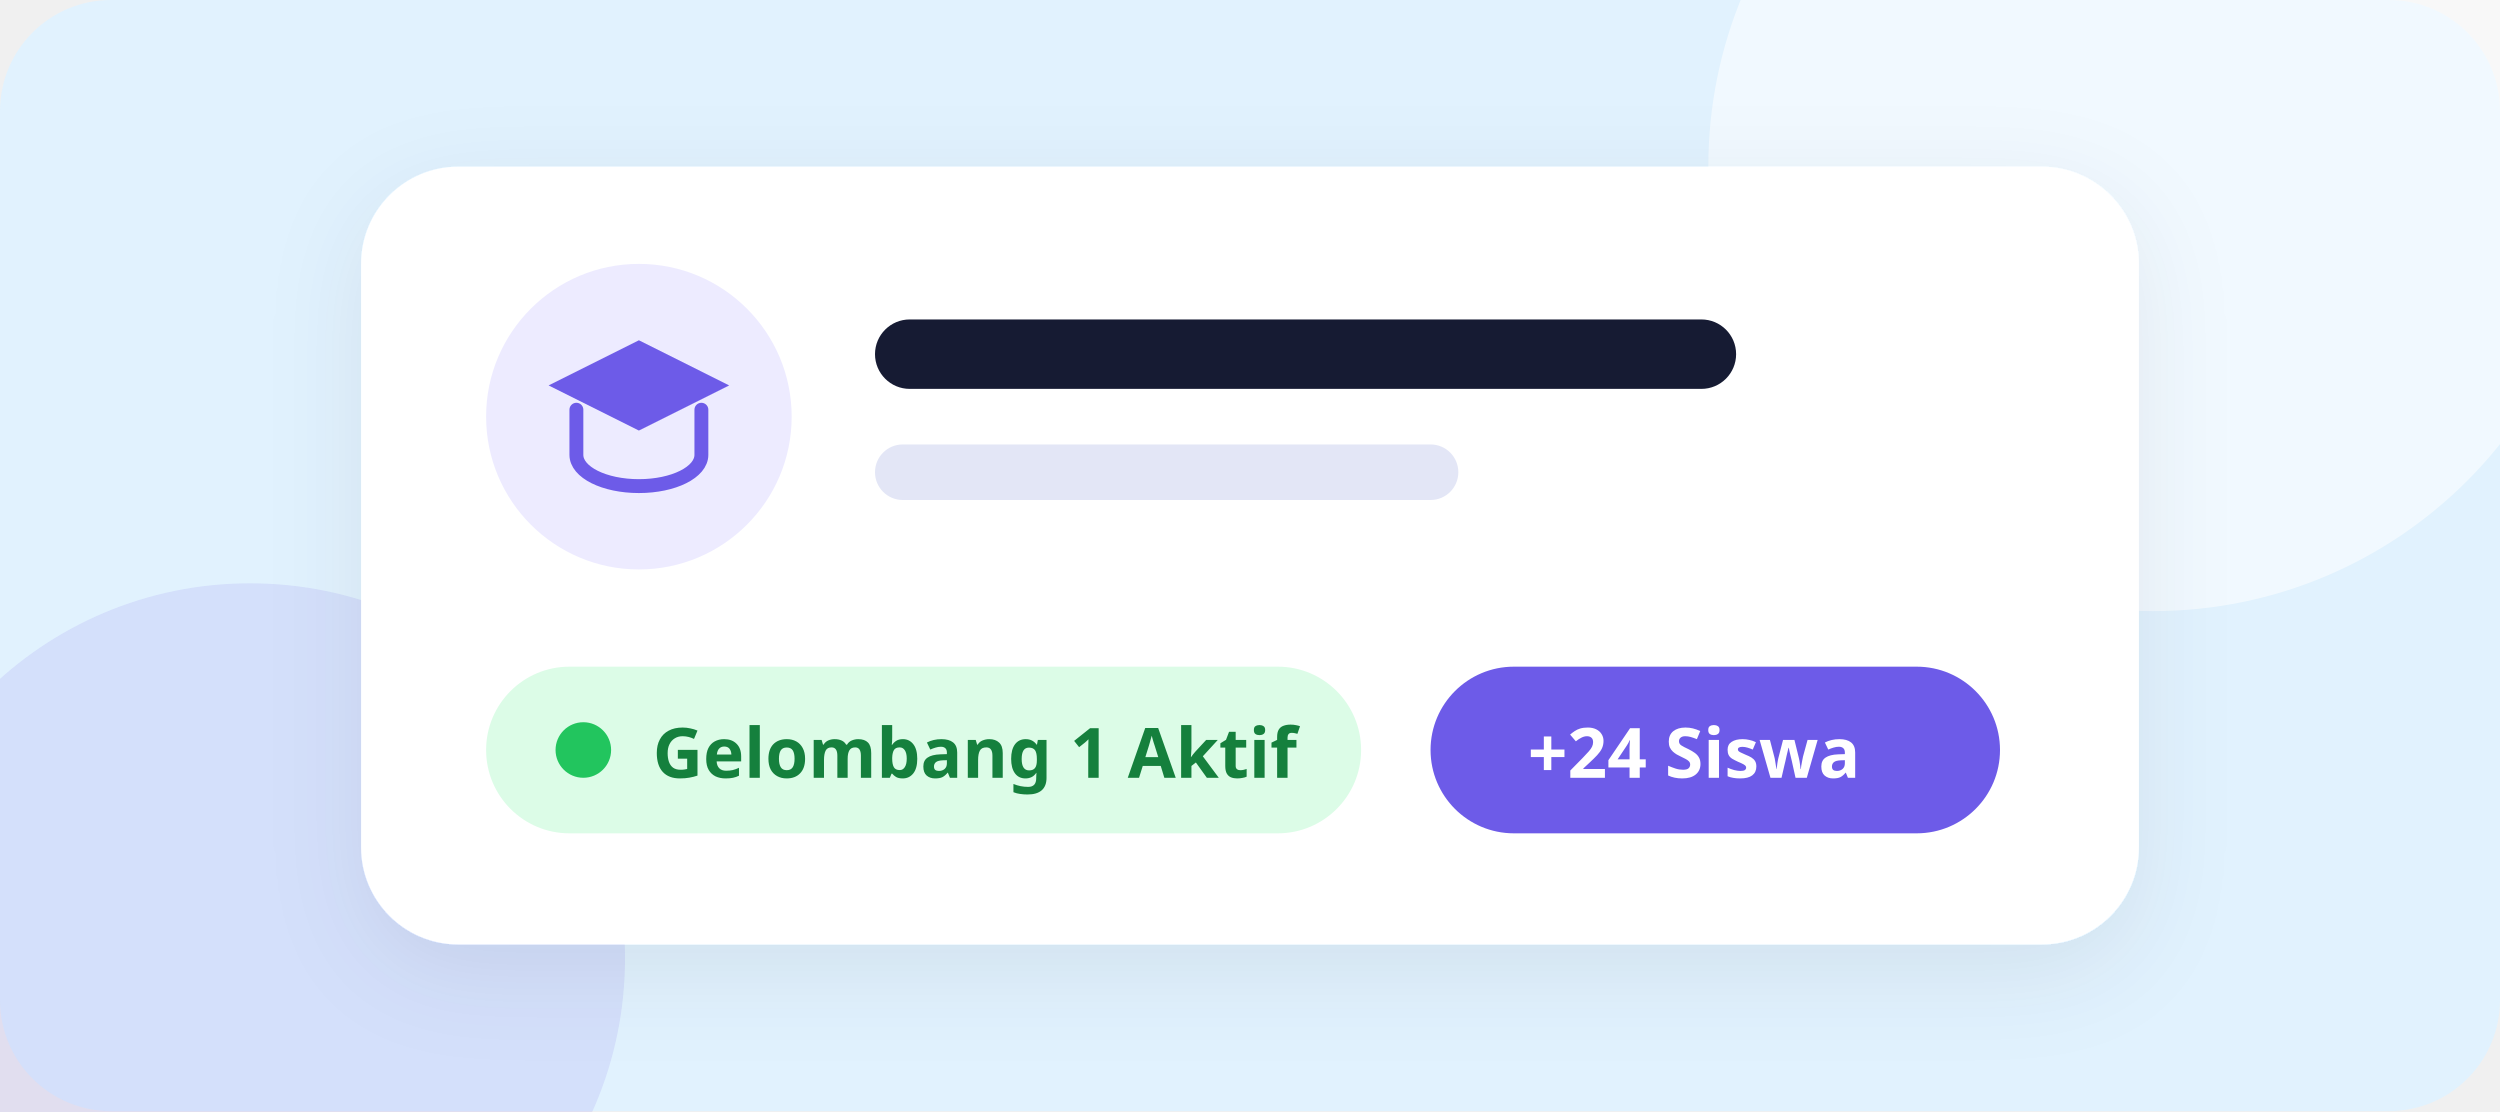
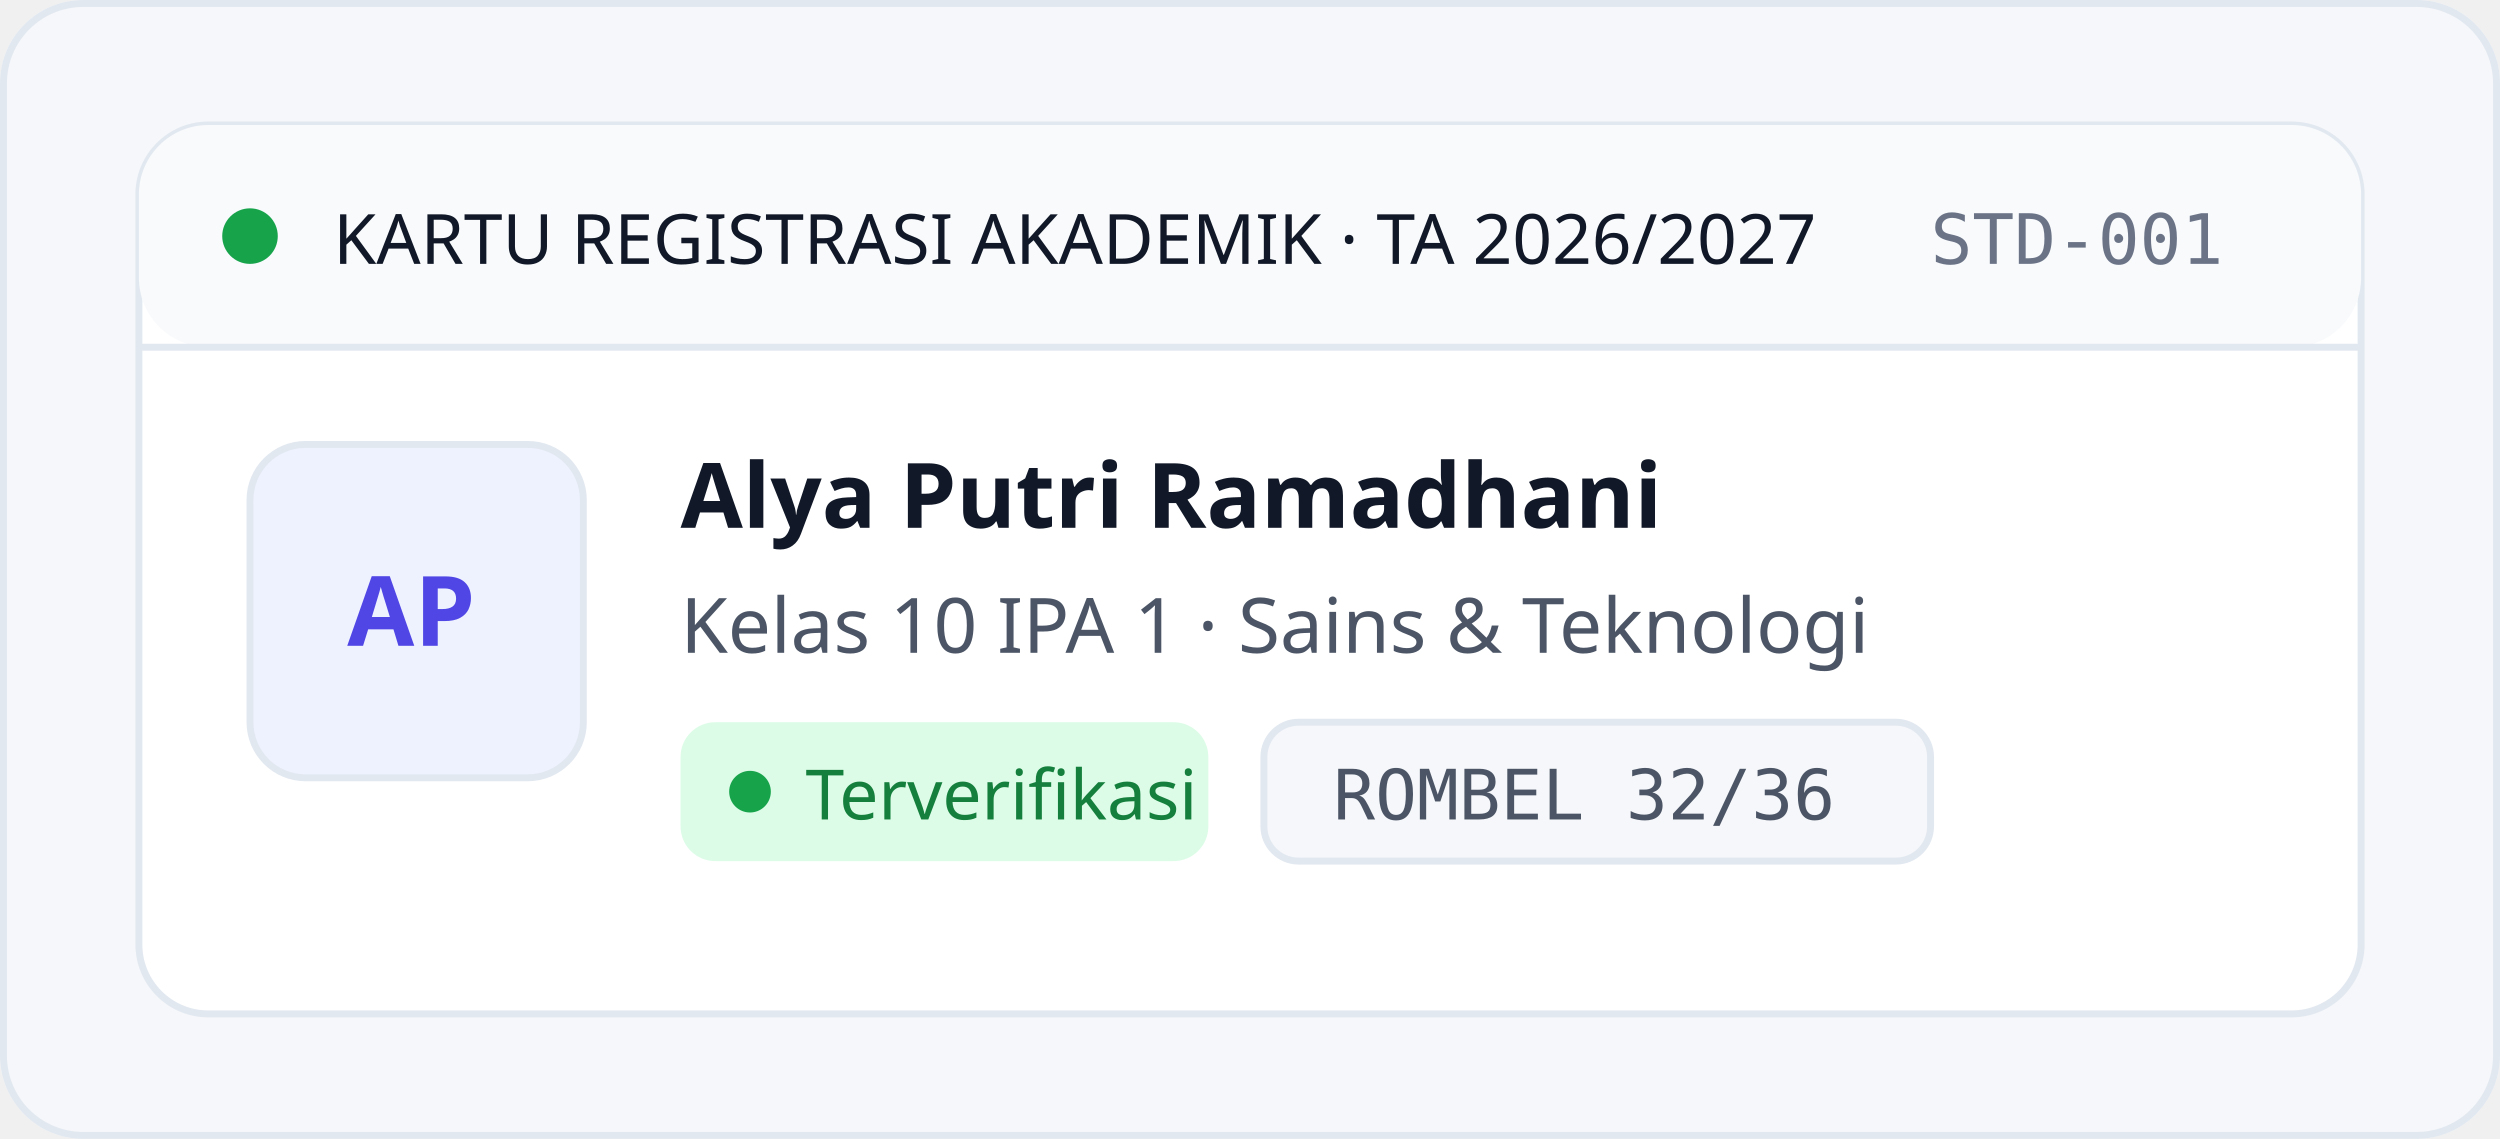
- <svg xmlns="http://www.w3.org/2000/svg" viewBox="0 0 360 160" fill="none">
-   <rect width="360" height="160" rx="16" fill="#E1F2FE" />
-   <circle cx="310" cy="24" r="64" fill="#FFFFFF" fill-opacity="0.55" />
-   <circle cx="36" cy="138" r="54" fill="#6D5BE8" fill-opacity="0.12" />
-   <g filter="url(#cardShadow)">
-     <rect x="52" y="24" width="256" height="112" rx="14" fill="#FFFFFF" />
-   </g>
-   <circle cx="92" cy="60" r="22" fill="#EDEBFF" />
-   <path d="M92 49L79 55.5L92 62L105 55.5L92 49Z" fill="#6D5BE8" />
-   <path d="M83 59V65.5C83 68 87 70 92 70C97 70 101 68 101 65.5V59" stroke="#6D5BE8" stroke-width="2" stroke-linecap="round" />
-   <rect x="126" y="46" width="124" height="10" rx="5" fill="#161B33" />
-   <rect x="126" y="64" width="84" height="8" rx="4" fill="#E3E6F6" />
-   <rect x="70" y="96" width="126" height="24" rx="12" fill="#DCFCE7" />
-   <circle cx="84" cy="108" r="4" fill="#22C55E" />
-   <text x="94" y="112" fill="#15803D" font-family="Poppins, sans-serif" font-size="10" font-weight="600">Gelombang 1 Aktif</text>
-   <rect x="206" y="96" width="82" height="24" rx="12" fill="#6D5BE8" />
-   <text x="220" y="112" fill="#FFFFFF" font-family="Poppins, sans-serif" font-size="10" font-weight="600">+24 Siswa</text>
-   <defs>
-     <filter id="cardShadow" x="38" y="14" width="284" height="140" filterUnits="userSpaceOnUse" color-interpolation-filters="sRGB">
-       <feFlood flood-opacity="0" result="BackgroundImageFix" />
-       <feColorMatrix in="SourceAlpha" type="matrix" values="0 0 0 0 0 0 0 0 0 0 0 0 0 0 0 0 0 0 127 0" result="hardAlpha" />
-       <feOffset dy="4" />
-       <feGaussianBlur stdDeviation="7" />
-       <feComposite in2="hardAlpha" operator="out" />
-       <feColorMatrix type="matrix" values="0 0 0 0 0.086 0 0 0 0 0.106 0 0 0 0 0.2 0 0 0 0.08 0" />
-       <feBlend mode="normal" in2="BackgroundImageFix" result="effect1_dropShadow" />
-       <feBlend mode="normal" in="SourceGraphic" in2="effect1_dropShadow" result="shape" />
-     </filter>
-   </defs>
+ <svg xmlns="http://www.w3.org/2000/svg" viewBox="0 0 360 164" fill="none">
+   <rect width="360" height="164" rx="12" fill="#F5F7FA" />
+   <rect x="0.5" y="0.5" width="359" height="163" rx="11.5" stroke="#E2E8F0" />
+   <rect x="20" y="18" width="320" height="128" rx="10" fill="#FFFFFF" stroke="#E2E8F0" />
+   <rect x="20" y="18" width="320" height="32" rx="10" fill="#F8FAFC" />
+   <line x1="20" y1="50" x2="340" y2="50" stroke="#E2E8F0" />
+   <circle cx="36" cy="34" r="4" fill="#16A34A" />
+   <text x="48" y="38" fill="#111827" font-family="Poppins, sans-serif" font-size="10" font-weight="500">KARTU REGISTRASI AKADEMIK · TA 2026/2027</text>
+   <text x="278" y="38" fill="#6B7487" font-family="monospace" font-size="10">STD-001</text>
+   <rect x="36" y="64" width="48" height="48" rx="8" fill="#EEF2FF" stroke="#E2E8F0" />
+   <text x="50" y="93" fill="#4F46E5" font-family="Poppins, sans-serif" font-size="14" font-weight="600">AP</text>
+   <text x="98" y="76" fill="#111827" font-family="Poppins, sans-serif" font-size="13" font-weight="600">Alya Putri Ramadhani</text>
+   <text x="98" y="94" fill="#4B5565" font-family="Poppins, sans-serif" font-size="11">Kelas 10 IPA 1 · Sains &amp; Teknologi</text>
+   <rect x="98" y="104" width="76" height="20" rx="5" fill="#DCFCE7" />
+   <circle cx="108" cy="114" r="3" fill="#16A34A" />
+   <text x="116" y="118" fill="#15803D" font-family="Poppins, sans-serif" font-size="10" font-weight="500">Terverifikasi</text>
+   <rect x="182" y="104" width="96" height="20" rx="5" fill="#F5F7FA" stroke="#E2E8F0" />
+   <text x="192" y="118" fill="#4B5565" font-family="monospace" font-size="10">ROMBEL 32/36</text>
</svg>
